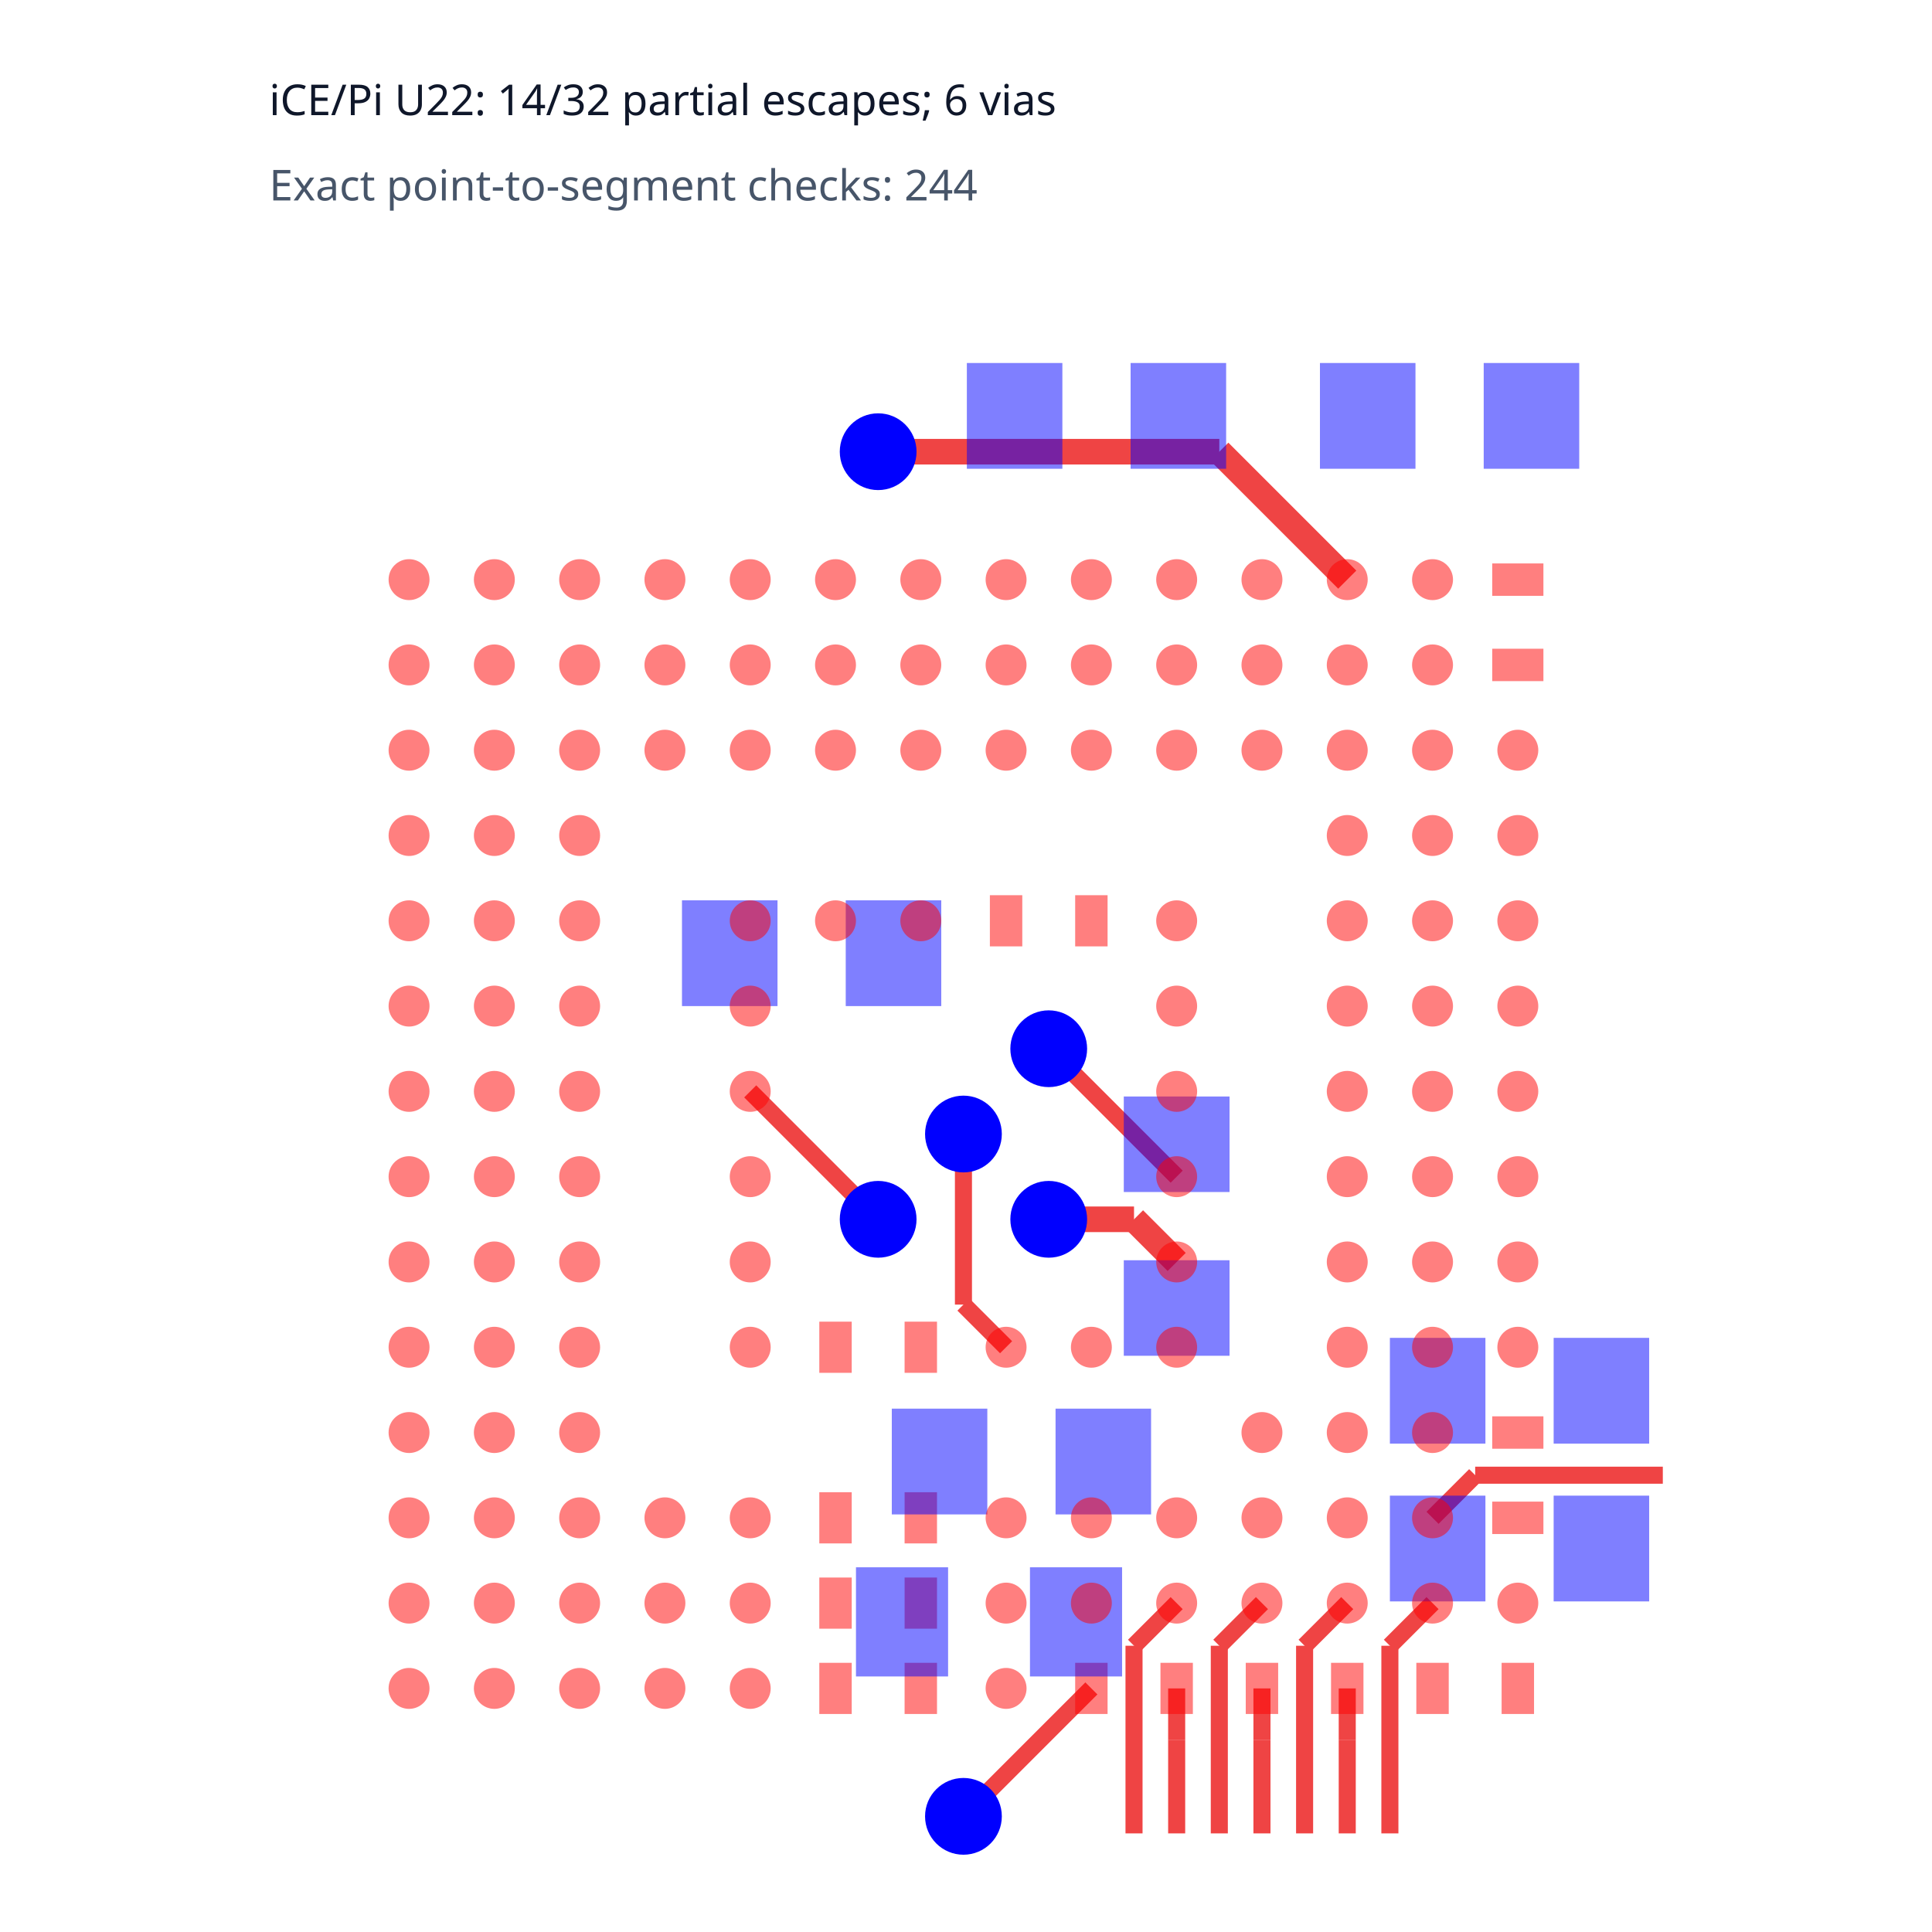
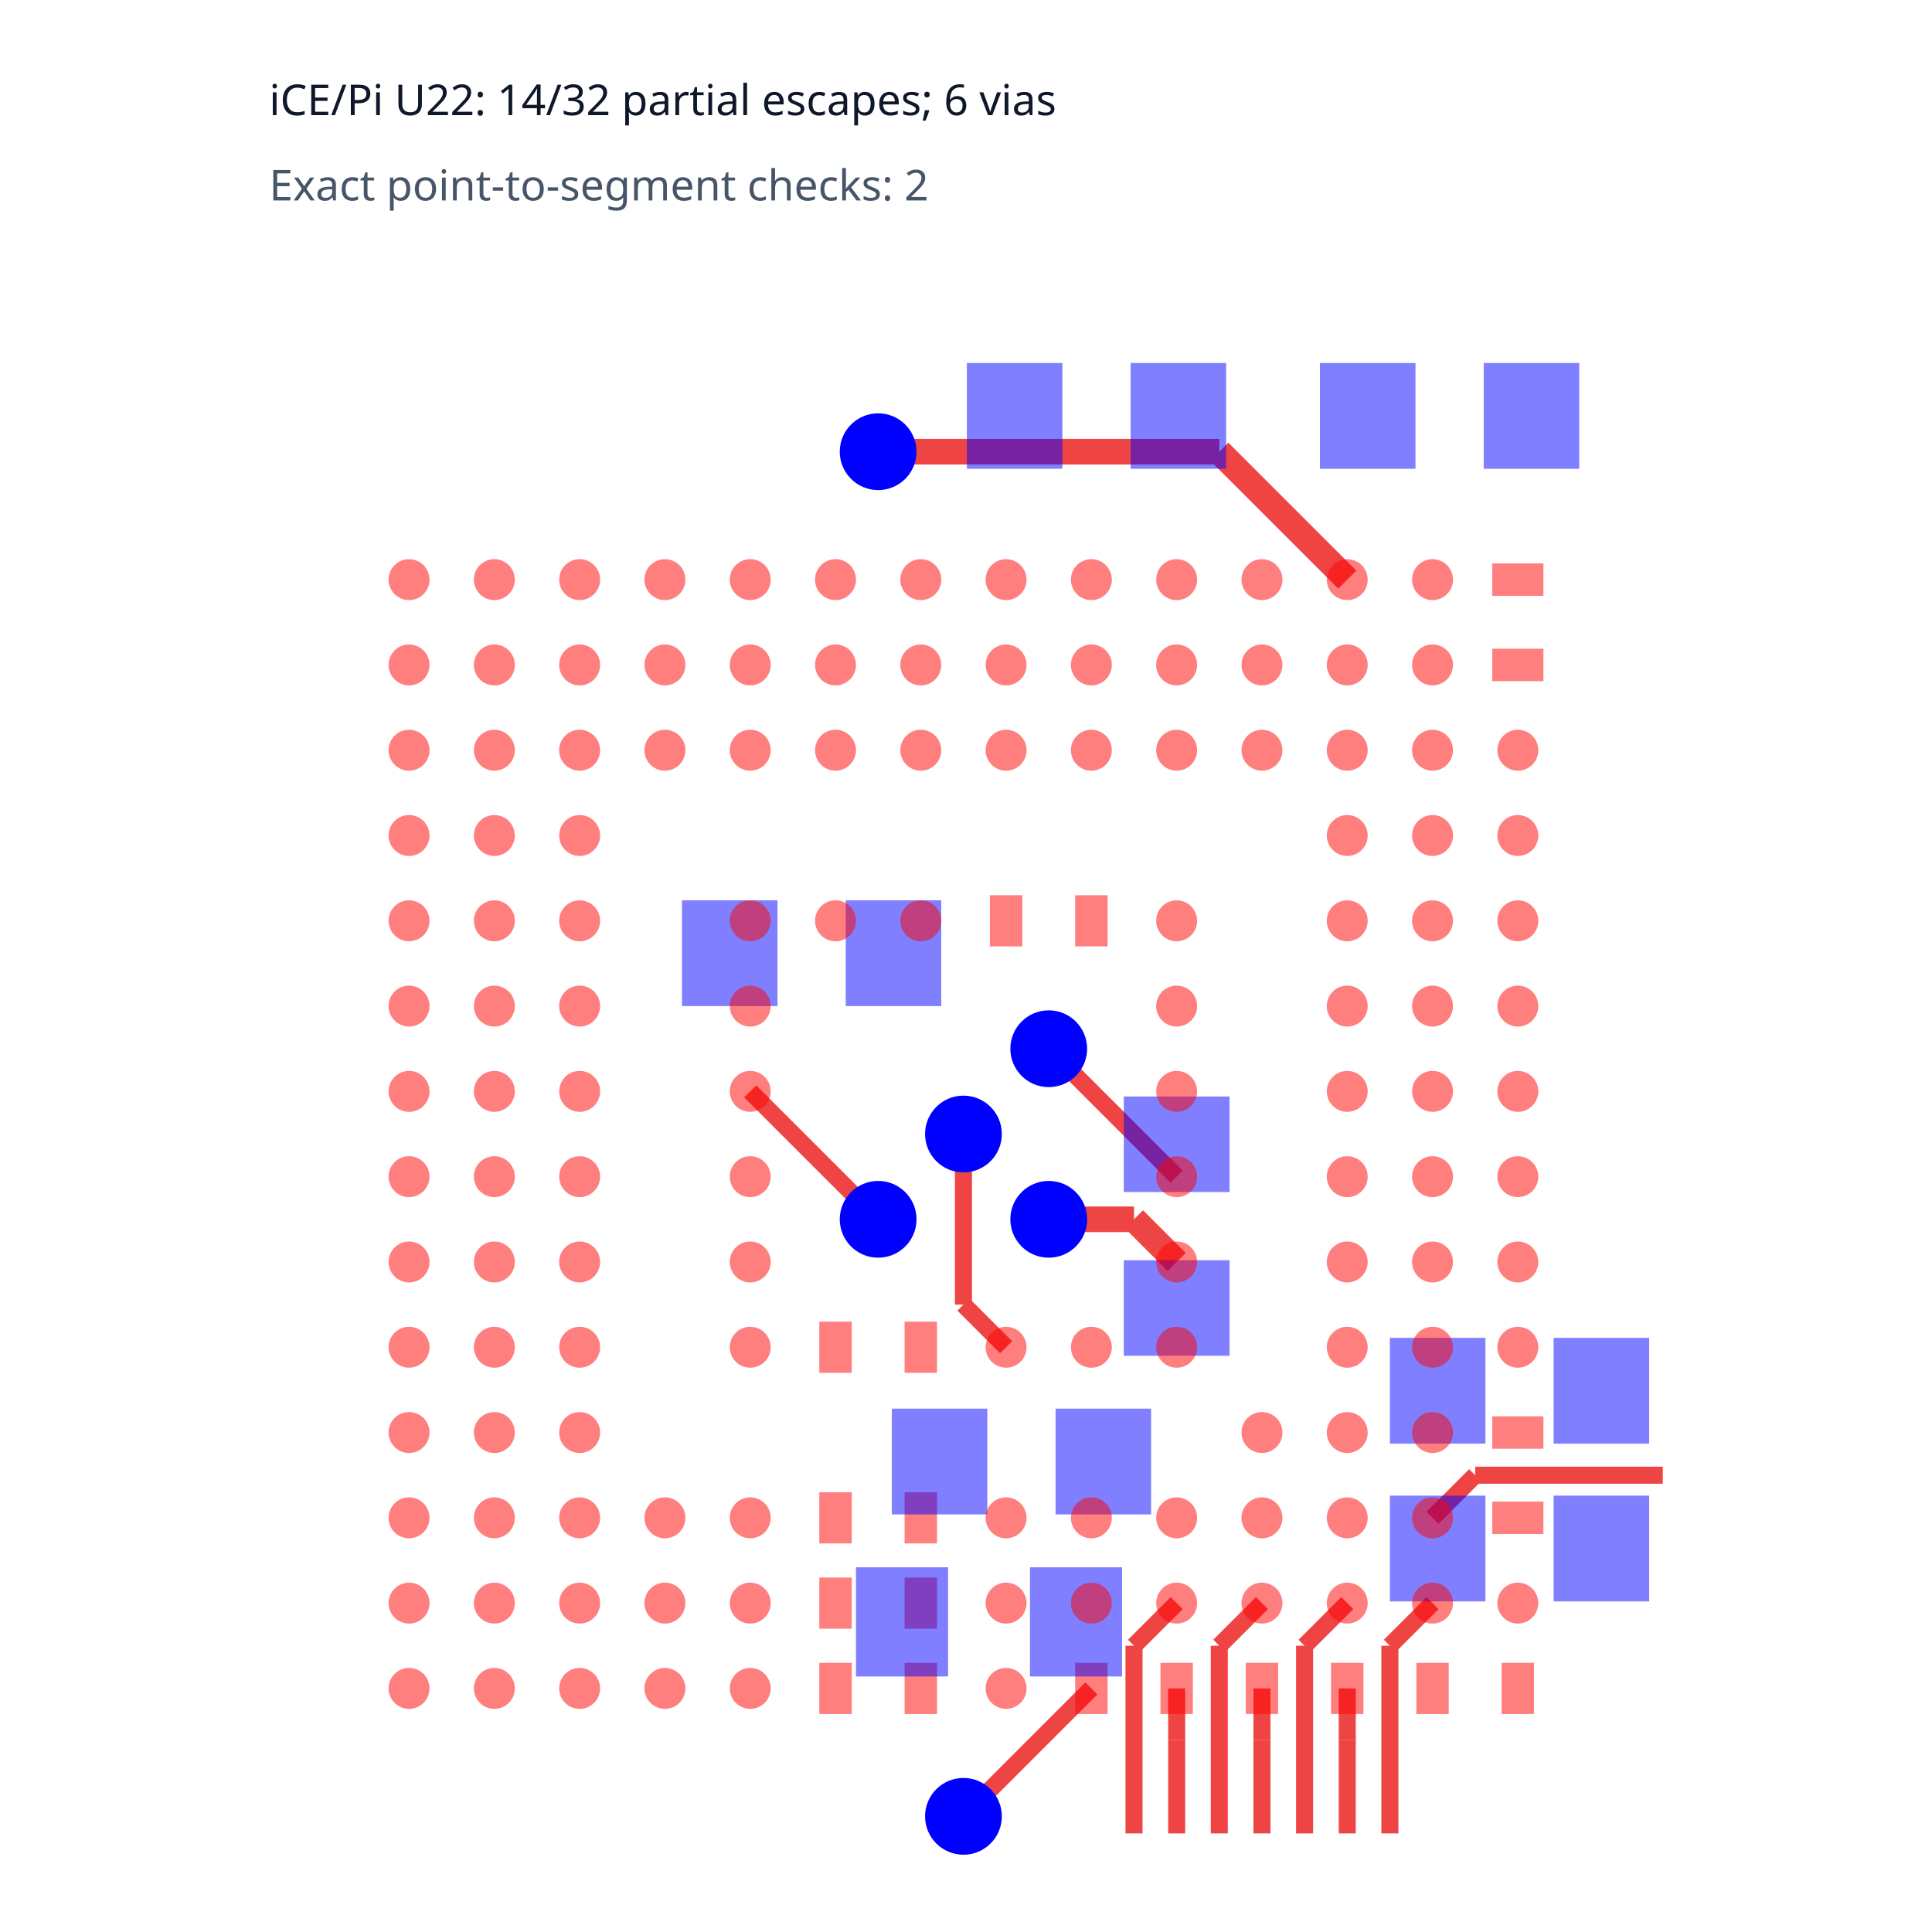
<svg xmlns="http://www.w3.org/2000/svg" width="1000" height="1000" viewBox="0 0 1000 1000">
  <rect width="100%" height="100%" fill="white" />
  <g>
    <polyline data-points="1.989999999998758,11.329999999999984 1.2399999999987588,10.579999999999984" data-type="line" data-label="" points="564.894,873.916 498.676,940.134" fill="none" stroke="#ef4444" stroke-linejoin="round" stroke-width="8.829" />
  </g>
  <g>
    <polyline data-points="3.489999999998759,17.829999999999984 2.739999999998759,18.579999999999984" data-type="line" data-label="" points="697.332,300.019 631.113,233.8" fill="none" stroke="#ef4444" stroke-linejoin="round" stroke-width="13.244" />
  </g>
  <g>
    <polyline data-points="2.739999999998759,18.579999999999984 0.7399999999987616,18.579999999999984" data-type="line" data-label="" points="631.113,233.8 454.53,233.8" fill="none" stroke="#ef4444" stroke-linejoin="round" stroke-width="13.244" />
  </g>
  <g>
    <polyline data-points="2.4899999999987585,13.829999999999984 2.2399999999987585,14.079999999999984" data-type="line" data-label="" points="609.04,653.186 586.967,631.113" fill="none" stroke="#ef4444" stroke-linejoin="round" stroke-width="13.244" />
  </g>
  <g>
    <polyline data-points="2.2399999999987585,14.079999999999984 1.739999999998759,14.079999999999984" data-type="line" data-label="" points="586.967,631.113 542.821,631.113" fill="none" stroke="#ef4444" stroke-linejoin="round" stroke-width="13.244" />
  </g>
  <g>
    <polyline data-points="1.4899999999987583,13.329999999999984 1.2399999999987585,13.579999999999984" data-type="line" data-label="" points="520.749,697.332 498.676,675.259" fill="none" stroke="#ef4444" stroke-linejoin="round" stroke-width="8.829" />
  </g>
  <g>
    <polyline data-points="1.2399999999987585,13.579999999999984 1.2399999999987585,14.579999999999984" data-type="line" data-label="" points="498.676,675.259 498.676,586.967" fill="none" stroke="#ef4444" stroke-linejoin="round" stroke-width="8.829" />
  </g>
  <g>
    <polyline data-points="2.4899999999987585,14.329999999999984 1.7399999999987594,15.079999999999984" data-type="line" data-label="" points="609.04,609.04 542.821,542.821" fill="none" stroke="#ef4444" stroke-linejoin="round" stroke-width="8.829" />
  </g>
  <g>
    <polyline data-points="-0.01000000000124146,14.829999999999984 0.7399999999987579,14.079999999999984" data-type="line" data-label="" points="388.311,564.894 454.53,631.113" fill="none" stroke="#ef4444" stroke-linejoin="round" stroke-width="8.829" />
  </g>
  <g>
    <polyline data-points="3.989999999998758,12.329999999999984 4.2399999999987585,12.579999999999984" data-type="line" data-label="" points="741.478,785.624 763.551,763.551" fill="none" stroke="#ef4444" stroke-linejoin="round" stroke-width="8.829" />
  </g>
  <g>
    <polyline data-points="4.2399999999987585,12.579999999999984 5.339999999998759,12.579999999999984" data-type="line" data-label="" points="763.551,763.551 860.672,763.551" fill="none" stroke="#ef4444" stroke-linejoin="round" stroke-width="8.829" />
  </g>
  <g>
    <polyline data-points="2.489999999998758,11.829999999999984 2.239999999998758,11.579999999999984" data-type="line" data-label="" points="609.04,829.77 586.967,851.843" fill="none" stroke="#ef4444" stroke-linejoin="round" stroke-width="8.829" />
  </g>
  <g>
    <polyline data-points="2.239999999998758,11.579999999999984 2.239999999998758,10.479999999999983" data-type="line" data-label="" points="586.967,851.843 586.967,948.964" fill="none" stroke="#ef4444" stroke-linejoin="round" stroke-width="8.829" />
  </g>
  <g>
    <polyline data-points="3.489999999998758,11.829999999999984 3.239999999998758,11.579999999999984" data-type="line" data-label="" points="697.332,829.77 675.259,851.843" fill="none" stroke="#ef4444" stroke-linejoin="round" stroke-width="8.829" />
  </g>
  <g>
    <polyline data-points="3.239999999998758,11.579999999999984 3.239999999998758,10.479999999999983" data-type="line" data-label="" points="675.259,851.843 675.259,948.964" fill="none" stroke="#ef4444" stroke-linejoin="round" stroke-width="8.829" />
  </g>
  <g>
    <polyline data-points="3.989999999998758,11.829999999999984 3.739999999998758,11.579999999999984" data-type="line" data-label="" points="741.478,829.77 719.405,851.843" fill="none" stroke="#ef4444" stroke-linejoin="round" stroke-width="8.829" />
  </g>
  <g>
    <polyline data-points="3.739999999998758,11.579999999999984 3.739999999998758,10.479999999999983" data-type="line" data-label="" points="719.405,851.843 719.405,948.964" fill="none" stroke="#ef4444" stroke-linejoin="round" stroke-width="8.829" />
  </g>
  <g>
    <polyline data-points="2.989999999998758,11.829999999999984 2.739999999998758,11.579999999999984" data-type="line" data-label="" points="653.186,829.77 631.113,851.843" fill="none" stroke="#ef4444" stroke-linejoin="round" stroke-width="8.829" />
  </g>
  <g>
    <polyline data-points="2.739999999998758,11.579999999999984 2.739999999998758,10.479999999999983" data-type="line" data-label="" points="631.113,851.843 631.113,948.964" fill="none" stroke="#ef4444" stroke-linejoin="round" stroke-width="8.829" />
  </g>
  <g>
    <polyline data-points="2.489999999998758,11.329999999999984 2.489999999998758,11.028999999999984" data-type="line" data-label="" points="609.04,873.916 609.04,900.491" fill="none" stroke="#ef4444" stroke-linejoin="round" stroke-width="8.829" />
  </g>
  <g>
    <polyline data-points="2.489999999998758,11.028999999999984 2.489999999998758,11.028999999999984" data-type="line" data-label="" points="609.04,900.491 609.04,900.491" fill="none" stroke="#ef4444" stroke-linejoin="round" stroke-width="8.829" />
  </g>
  <g>
    <polyline data-points="2.489999999998758,11.028999999999984 2.489999999998758,10.479999999999983" data-type="line" data-label="" points="609.04,900.491 609.04,948.964" fill="none" stroke="#ef4444" stroke-linejoin="round" stroke-width="8.829" />
  </g>
  <g>
    <polyline data-points="3.489999999998758,11.329999999999984 3.489999999998758,11.028999999999984" data-type="line" data-label="" points="697.332,873.916 697.332,900.491" fill="none" stroke="#ef4444" stroke-linejoin="round" stroke-width="8.829" />
  </g>
  <g>
    <polyline data-points="3.489999999998758,11.028999999999984 3.489999999998758,11.028999999999984" data-type="line" data-label="" points="697.332,900.491 697.332,900.491" fill="none" stroke="#ef4444" stroke-linejoin="round" stroke-width="8.829" />
  </g>
  <g>
    <polyline data-points="3.489999999998758,11.028999999999984 3.489999999998758,10.479999999999983" data-type="line" data-label="" points="697.332,900.491 697.332,948.964" fill="none" stroke="#ef4444" stroke-linejoin="round" stroke-width="8.829" />
  </g>
  <g>
    <polyline data-points="2.989999999998758,11.329999999999984 2.989999999998758,11.028999999999984" data-type="line" data-label="" points="653.186,873.916 653.186,900.491" fill="none" stroke="#ef4444" stroke-linejoin="round" stroke-width="8.829" />
  </g>
  <g>
    <polyline data-points="2.989999999998758,11.028999999999984 2.989999999998758,11.028999999999984" data-type="line" data-label="" points="653.186,900.491 653.186,900.491" fill="none" stroke="#ef4444" stroke-linejoin="round" stroke-width="8.829" />
  </g>
  <g>
    <polyline data-points="2.989999999998758,11.028999999999984 2.989999999998758,10.479999999999983" data-type="line" data-label="" points="653.186,900.491 653.186,948.964" fill="none" stroke="#ef4444" stroke-linejoin="round" stroke-width="8.829" />
  </g>
  <g>
    <rect data-type="rect" data-label="top" data-x="4.4899999999987585" data-y="11.329999999999984" data-ccw-rotation-degrees="180" x="777.236" y="860.672" width="16.775" height="26.488" fill="rgba(255,0,0,0.5)" stroke="black" stroke-width="0.011" transform="rotate(180 785.6238 873.9155)" />
  </g>
  <g>
    <rect data-type="rect" data-label="top" data-x="3.989999999998758" data-y="11.329999999999984" data-ccw-rotation-degrees="180" x="733.09" y="860.672" width="16.775" height="26.488" fill="rgba(255,0,0,0.5)" stroke="black" stroke-width="0.011" transform="rotate(180 741.4779 873.9155)" />
  </g>
  <g>
    <rect data-type="rect" data-label="top" data-x="3.489999999998758" data-y="11.329999999999984" data-ccw-rotation-degrees="180" x="688.944" y="860.672" width="16.775" height="26.488" fill="rgba(255,0,0,0.5)" stroke="black" stroke-width="0.011" transform="rotate(180 697.3321 873.9155)" />
  </g>
  <g>
    <rect data-type="rect" data-label="top" data-x="2.989999999998758" data-y="11.329999999999984" data-ccw-rotation-degrees="180" x="644.798" y="860.672" width="16.775" height="26.488" fill="rgba(255,0,0,0.5)" stroke="black" stroke-width="0.011" transform="rotate(180 653.1862 873.9155)" />
  </g>
  <g>
    <rect data-type="rect" data-label="top" data-x="2.489999999998758" data-y="11.329999999999984" data-ccw-rotation-degrees="180" x="600.653" y="860.672" width="16.775" height="26.488" fill="rgba(255,0,0,0.5)" stroke="black" stroke-width="0.011" transform="rotate(180 609.0403 873.9155)" />
  </g>
  <g>
    <rect data-type="rect" data-label="top" data-x="1.989999999998758" data-y="11.329999999999984" data-ccw-rotation-degrees="180" x="556.507" y="860.672" width="16.775" height="26.488" fill="rgba(255,0,0,0.5)" stroke="black" stroke-width="0.011" transform="rotate(180 564.8944 873.9155)" />
  </g>
  <g>
    <rect data-type="rect" data-label="top" data-x="0.9899999999987581" data-y="11.329999999999984" data-ccw-rotation-degrees="180" x="468.215" y="860.672" width="16.775" height="26.488" fill="rgba(255,0,0,0.5)" stroke="black" stroke-width="0.011" transform="rotate(180 476.6027 873.9155)" />
  </g>
  <g>
    <rect data-type="rect" data-label="top" data-x="0.4899999999987581" data-y="11.329999999999984" data-ccw-rotation-degrees="180" x="424.069" y="860.672" width="16.775" height="26.488" fill="rgba(255,0,0,0.5)" stroke="black" stroke-width="0.011" transform="rotate(180 432.4568 873.9155)" />
  </g>
  <g>
    <rect data-type="rect" data-label="top" data-x="0.9899999999987582" data-y="11.829999999999984" data-ccw-rotation-degrees="180" x="468.215" y="816.526" width="16.775" height="26.488" fill="rgba(255,0,0,0.5)" stroke="black" stroke-width="0.011" transform="rotate(180 476.6027 829.7697)" />
  </g>
  <g>
    <rect data-type="rect" data-label="top" data-x="0.4899999999987582" data-y="11.829999999999984" data-ccw-rotation-degrees="180" x="424.069" y="816.526" width="16.775" height="26.488" fill="rgba(255,0,0,0.5)" stroke="black" stroke-width="0.011" transform="rotate(180 432.4568 829.7697)" />
  </g>
  <g>
    <rect data-type="rect" data-label="top" data-x="4.4899999999987585" data-y="12.329999999999984" data-ccw-rotation-degrees="180" x="772.38" y="777.236" width="26.488" height="16.775" fill="rgba(255,0,0,0.5)" stroke="black" stroke-width="0.011" transform="rotate(180 785.6238 785.6238)" />
  </g>
  <g>
    <rect data-type="rect" data-label="top" data-x="0.9899999999987583" data-y="12.329999999999984" data-ccw-rotation-degrees="180" x="468.215" y="772.38" width="16.775" height="26.488" fill="rgba(255,0,0,0.5)" stroke="black" stroke-width="0.011" transform="rotate(180 476.6027 785.6238)" />
  </g>
  <g>
    <rect data-type="rect" data-label="top" data-x="0.4899999999987583" data-y="12.329999999999984" data-ccw-rotation-degrees="180" x="424.069" y="772.38" width="16.775" height="26.488" fill="rgba(255,0,0,0.5)" stroke="black" stroke-width="0.011" transform="rotate(180 432.4568 785.6238)" />
  </g>
  <g>
    <rect data-type="rect" data-label="top" data-x="4.4899999999987585" data-y="12.829999999999984" data-ccw-rotation-degrees="180" x="772.38" y="733.09" width="26.488" height="16.775" fill="rgba(255,0,0,0.5)" stroke="black" stroke-width="0.011" transform="rotate(180 785.6238 741.4779)" />
  </g>
  <g>
    <rect data-type="rect" data-label="top" data-x="0.9899999999987583" data-y="13.329999999999984" data-ccw-rotation-degrees="180" x="468.215" y="684.088" width="16.775" height="26.488" fill="rgba(255,0,0,0.5)" stroke="black" stroke-width="0.011" transform="rotate(180 476.6027 697.3321)" />
  </g>
  <g>
    <rect data-type="rect" data-label="top" data-x="0.48999999999875843" data-y="13.329999999999984" data-ccw-rotation-degrees="180" x="424.069" y="684.088" width="16.775" height="26.488" fill="rgba(255,0,0,0.5)" stroke="black" stroke-width="0.011" transform="rotate(180 432.4568 697.3321)" />
  </g>
  <g>
    <rect data-type="rect" data-label="top" data-x="1.9899999999987585" data-y="15.829999999999984" data-ccw-rotation-degrees="180" x="556.507" y="463.359" width="16.775" height="26.488" fill="rgba(255,0,0,0.5)" stroke="black" stroke-width="0.011" transform="rotate(180 564.8944 476.6027)" />
  </g>
  <g>
    <rect data-type="rect" data-label="top" data-x="1.4899999999987588" data-y="15.829999999999984" data-ccw-rotation-degrees="180" x="512.361" y="463.359" width="16.775" height="26.488" fill="rgba(255,0,0,0.5)" stroke="black" stroke-width="0.011" transform="rotate(180 520.7486 476.6027)" />
  </g>
  <g>
    <rect data-type="rect" data-label="top" data-x="4.4899999999987585" data-y="17.329999999999984" data-ccw-rotation-degrees="180" x="772.38" y="335.777" width="26.488" height="16.775" fill="rgba(255,0,0,0.5)" stroke="black" stroke-width="0.011" transform="rotate(180 785.6238 344.1651)" />
  </g>
  <g>
    <rect data-type="rect" data-label="top" data-x="4.4899999999987585" data-y="17.829999999999984" data-ccw-rotation-degrees="180" x="772.38" y="291.631" width="26.488" height="16.775" fill="rgba(255,0,0,0.5)" stroke="black" stroke-width="0.011" transform="rotate(180 785.6238 300.0192)" />
  </g>
  <g>
    <rect data-type="rect" data-label="bottom" data-x="2.4899999999987585" data-y="14.519999999999992" x="581.67" y="567.543" width="54.741" height="49.443" fill="rgba(0,0,255,0.5)" stroke="black" stroke-width="0.011" />
  </g>
  <g>
    <rect data-type="rect" data-label="bottom" data-x="2.4899999999987585" data-y="13.559999999999992" x="581.67" y="652.303" width="54.741" height="49.443" fill="rgba(0,0,255,0.5)" stroke="black" stroke-width="0.011" />
  </g>
  <g>
    <rect data-type="rect" data-label="bottom" data-x="4.97999999999875" data-y="13.074999999999989" x="804.165" y="692.476" width="49.443" height="54.741" fill="rgba(0,0,255,0.5)" stroke="black" stroke-width="0.011" />
  </g>
  <g>
    <rect data-type="rect" data-label="bottom" data-x="4.019999999998749" data-y="13.074999999999989" x="719.405" y="692.476" width="49.443" height="54.741" fill="rgba(0,0,255,0.5)" stroke="black" stroke-width="0.011" />
  </g>
  <g>
    <rect data-type="rect" data-label="bottom" data-x="4.569999999998753" data-y="18.789999999999992" x="767.965" y="187.889" width="49.443" height="54.741" fill="rgba(0,0,255,0.5)" stroke="black" stroke-width="0.011" />
  </g>
  <g>
    <rect data-type="rect" data-label="bottom" data-x="3.609999999998753" data-y="18.789999999999992" x="683.205" y="187.889" width="49.443" height="54.741" fill="rgba(0,0,255,0.5)" stroke="black" stroke-width="0.011" />
  </g>
  <g>
    <rect data-type="rect" data-label="bottom" data-x="0.8799999999987642" data-y="11.719999999999985" x="443.052" y="811.228" width="47.678" height="56.507" fill="rgba(0,0,255,0.5)" stroke="black" stroke-width="0.011" />
  </g>
  <g>
    <rect data-type="rect" data-label="bottom" data-x="1.8999999999987642" data-y="11.719999999999985" x="533.109" y="811.228" width="47.678" height="56.507" fill="rgba(0,0,255,0.5)" stroke="black" stroke-width="0.011" />
  </g>
  <g>
    <rect data-type="rect" data-label="bottom" data-x="1.5399999999987597" data-y="18.789999999999992" x="500.441" y="187.889" width="49.443" height="54.741" fill="rgba(0,0,255,0.5)" stroke="black" stroke-width="0.011" />
  </g>
  <g>
    <rect data-type="rect" data-label="bottom" data-x="2.4999999999987597" data-y="18.789999999999992" x="585.202" y="187.889" width="49.443" height="54.741" fill="rgba(0,0,255,0.5)" stroke="black" stroke-width="0.011" />
  </g>
  <g>
    <rect data-type="rect" data-label="bottom" data-x="1.099999999998762" data-y="12.659999999999982" x="461.593" y="729.117" width="49.443" height="54.741" fill="rgba(0,0,255,0.5)" stroke="black" stroke-width="0.011" />
  </g>
  <g>
    <rect data-type="rect" data-label="bottom" data-x="2.059999999998762" data-y="12.659999999999982" x="546.353" y="729.117" width="49.443" height="54.741" fill="rgba(0,0,255,0.5)" stroke="black" stroke-width="0.011" />
  </g>
  <g>
    <rect data-type="rect" data-label="bottom" data-x="4.019999999998749" data-y="12.149999999999991" x="719.405" y="774.146" width="49.443" height="54.741" fill="rgba(0,0,255,0.5)" stroke="black" stroke-width="0.011" />
  </g>
  <g>
    <rect data-type="rect" data-label="bottom" data-x="4.97999999999875" data-y="12.149999999999991" x="804.165" y="774.146" width="49.443" height="54.741" fill="rgba(0,0,255,0.5)" stroke="black" stroke-width="0.011" />
  </g>
  <g>
    <rect data-type="rect" data-label="bottom" data-x="-0.13000000000125622" data-y="15.639999999999986" x="352.994" y="466.008" width="49.443" height="54.741" fill="rgba(0,0,255,0.5)" stroke="black" stroke-width="0.011" />
  </g>
  <g>
    <rect data-type="rect" data-label="bottom" data-x="0.8299999999987437" data-y="15.639999999999986" x="437.754" y="466.008" width="49.443" height="54.741" fill="rgba(0,0,255,0.5)" stroke="black" stroke-width="0.011" />
  </g>
  <circle data-type="circle" data-label="" data-x="1.2399999999987588" data-y="10.579999999999984" cx="498.676" cy="940.134" r="19.866" fill="blue" stroke="none" stroke-width="0.011" />
  <circle data-type="circle" data-label="" data-x="0.7399999999987616" data-y="18.579999999999984" cx="454.53" cy="233.8" r="19.866" fill="blue" stroke="none" stroke-width="0.011" />
  <circle data-type="circle" data-label="" data-x="1.739999999998759" data-y="14.079999999999984" cx="542.821" cy="631.113" r="19.866" fill="blue" stroke="none" stroke-width="0.011" />
  <circle data-type="circle" data-label="" data-x="1.2399999999987585" data-y="14.579999999999984" cx="498.676" cy="586.967" r="19.866" fill="blue" stroke="none" stroke-width="0.011" />
  <circle data-type="circle" data-label="" data-x="1.7399999999987594" data-y="15.079999999999984" cx="542.821" cy="542.821" r="19.866" fill="blue" stroke="none" stroke-width="0.011" />
  <circle data-type="circle" data-label="" data-x="0.7399999999987579" data-y="14.079999999999984" cx="454.53" cy="631.113" r="19.866" fill="blue" stroke="none" stroke-width="0.011" />
  <circle data-type="circle" data-label="" data-x="1.489999999998758" data-y="11.329999999999984" cx="520.749" cy="873.916" r="10.595" fill="rgba(255,0,0,0.5)" stroke="black" stroke-width="0.011" />
  <circle data-type="circle" data-label="" data-x="-0.010000000001241904" data-y="11.329999999999984" cx="388.311" cy="873.916" r="10.595" fill="rgba(255,0,0,0.5)" stroke="black" stroke-width="0.011" />
  <circle data-type="circle" data-label="" data-x="-0.5100000000012419" data-y="11.329999999999984" cx="344.165" cy="873.916" r="10.595" fill="rgba(255,0,0,0.5)" stroke="black" stroke-width="0.011" />
  <circle data-type="circle" data-label="" data-x="-1.010000000001242" data-y="11.329999999999984" cx="300.019" cy="873.916" r="10.595" fill="rgba(255,0,0,0.5)" stroke="black" stroke-width="0.011" />
  <circle data-type="circle" data-label="" data-x="-1.510000000001242" data-y="11.329999999999984" cx="255.873" cy="873.916" r="10.595" fill="rgba(255,0,0,0.5)" stroke="black" stroke-width="0.011" />
  <circle data-type="circle" data-label="" data-x="-2.010000000001242" data-y="11.329999999999984" cx="211.727" cy="873.916" r="10.595" fill="rgba(255,0,0,0.5)" stroke="black" stroke-width="0.011" />
  <circle data-type="circle" data-label="" data-x="4.4899999999987585" data-y="11.829999999999984" cx="785.624" cy="829.77" r="10.595" fill="rgba(255,0,0,0.5)" stroke="black" stroke-width="0.011" />
  <circle data-type="circle" data-label="" data-x="3.989999999998758" data-y="11.829999999999984" cx="741.478" cy="829.77" r="10.595" fill="rgba(255,0,0,0.5)" stroke="black" stroke-width="0.011" />
  <circle data-type="circle" data-label="" data-x="3.489999999998758" data-y="11.829999999999984" cx="697.332" cy="829.77" r="10.595" fill="rgba(255,0,0,0.5)" stroke="black" stroke-width="0.011" />
  <circle data-type="circle" data-label="" data-x="2.989999999998758" data-y="11.829999999999984" cx="653.186" cy="829.77" r="10.595" fill="rgba(255,0,0,0.5)" stroke="black" stroke-width="0.011" />
  <circle data-type="circle" data-label="" data-x="2.489999999998758" data-y="11.829999999999984" cx="609.04" cy="829.77" r="10.595" fill="rgba(255,0,0,0.5)" stroke="black" stroke-width="0.011" />
  <circle data-type="circle" data-label="" data-x="1.989999999998758" data-y="11.829999999999984" cx="564.894" cy="829.77" r="10.595" fill="rgba(255,0,0,0.5)" stroke="black" stroke-width="0.011" />
  <circle data-type="circle" data-label="" data-x="1.489999999998758" data-y="11.829999999999984" cx="520.749" cy="829.77" r="10.595" fill="rgba(255,0,0,0.5)" stroke="black" stroke-width="0.011" />
  <circle data-type="circle" data-label="" data-x="-0.010000000001241904" data-y="11.829999999999984" cx="388.311" cy="829.77" r="10.595" fill="rgba(255,0,0,0.5)" stroke="black" stroke-width="0.011" />
  <circle data-type="circle" data-label="" data-x="-0.5100000000012419" data-y="11.829999999999984" cx="344.165" cy="829.77" r="10.595" fill="rgba(255,0,0,0.5)" stroke="black" stroke-width="0.011" />
  <circle data-type="circle" data-label="" data-x="-1.010000000001242" data-y="11.829999999999984" cx="300.019" cy="829.77" r="10.595" fill="rgba(255,0,0,0.5)" stroke="black" stroke-width="0.011" />
  <circle data-type="circle" data-label="" data-x="-1.510000000001242" data-y="11.829999999999984" cx="255.873" cy="829.77" r="10.595" fill="rgba(255,0,0,0.5)" stroke="black" stroke-width="0.011" />
  <circle data-type="circle" data-label="" data-x="-2.010000000001242" data-y="11.829999999999984" cx="211.727" cy="829.77" r="10.595" fill="rgba(255,0,0,0.5)" stroke="black" stroke-width="0.011" />
  <circle data-type="circle" data-label="" data-x="3.989999999998758" data-y="12.329999999999984" cx="741.478" cy="785.624" r="10.595" fill="rgba(255,0,0,0.5)" stroke="black" stroke-width="0.011" />
  <circle data-type="circle" data-label="" data-x="3.489999999998758" data-y="12.329999999999984" cx="697.332" cy="785.624" r="10.595" fill="rgba(255,0,0,0.5)" stroke="black" stroke-width="0.011" />
  <circle data-type="circle" data-label="" data-x="2.9899999999987585" data-y="12.329999999999984" cx="653.186" cy="785.624" r="10.595" fill="rgba(255,0,0,0.5)" stroke="black" stroke-width="0.011" />
  <circle data-type="circle" data-label="" data-x="2.4899999999987585" data-y="12.329999999999984" cx="609.04" cy="785.624" r="10.595" fill="rgba(255,0,0,0.5)" stroke="black" stroke-width="0.011" />
  <circle data-type="circle" data-label="" data-x="1.9899999999987583" data-y="12.329999999999984" cx="564.894" cy="785.624" r="10.595" fill="rgba(255,0,0,0.5)" stroke="black" stroke-width="0.011" />
  <circle data-type="circle" data-label="" data-x="1.4899999999987583" data-y="12.329999999999984" cx="520.749" cy="785.624" r="10.595" fill="rgba(255,0,0,0.5)" stroke="black" stroke-width="0.011" />
  <circle data-type="circle" data-label="" data-x="-0.010000000001241682" data-y="12.329999999999984" cx="388.311" cy="785.624" r="10.595" fill="rgba(255,0,0,0.5)" stroke="black" stroke-width="0.011" />
  <circle data-type="circle" data-label="" data-x="-0.5100000000012417" data-y="12.329999999999984" cx="344.165" cy="785.624" r="10.595" fill="rgba(255,0,0,0.5)" stroke="black" stroke-width="0.011" />
  <circle data-type="circle" data-label="" data-x="-1.010000000001242" data-y="12.329999999999984" cx="300.019" cy="785.624" r="10.595" fill="rgba(255,0,0,0.5)" stroke="black" stroke-width="0.011" />
  <circle data-type="circle" data-label="" data-x="-1.510000000001242" data-y="12.329999999999984" cx="255.873" cy="785.624" r="10.595" fill="rgba(255,0,0,0.5)" stroke="black" stroke-width="0.011" />
  <circle data-type="circle" data-label="" data-x="-2.010000000001242" data-y="12.329999999999984" cx="211.727" cy="785.624" r="10.595" fill="rgba(255,0,0,0.5)" stroke="black" stroke-width="0.011" />
  <circle data-type="circle" data-label="" data-x="3.9899999999987585" data-y="12.829999999999984" cx="741.478" cy="741.478" r="10.595" fill="rgba(255,0,0,0.5)" stroke="black" stroke-width="0.011" />
  <circle data-type="circle" data-label="" data-x="3.4899999999987585" data-y="12.829999999999984" cx="697.332" cy="741.478" r="10.595" fill="rgba(255,0,0,0.5)" stroke="black" stroke-width="0.011" />
  <circle data-type="circle" data-label="" data-x="2.9899999999987585" data-y="12.829999999999984" cx="653.186" cy="741.478" r="10.595" fill="rgba(255,0,0,0.5)" stroke="black" stroke-width="0.011" />
  <circle data-type="circle" data-label="" data-x="-1.0100000000012415" data-y="12.829999999999984" cx="300.019" cy="741.478" r="10.595" fill="rgba(255,0,0,0.5)" stroke="black" stroke-width="0.011" />
  <circle data-type="circle" data-label="" data-x="-1.5100000000012415" data-y="12.829999999999984" cx="255.873" cy="741.478" r="10.595" fill="rgba(255,0,0,0.5)" stroke="black" stroke-width="0.011" />
  <circle data-type="circle" data-label="" data-x="-2.0100000000012415" data-y="12.829999999999984" cx="211.727" cy="741.478" r="10.595" fill="rgba(255,0,0,0.5)" stroke="black" stroke-width="0.011" />
  <circle data-type="circle" data-label="" data-x="4.4899999999987585" data-y="13.329999999999984" cx="785.624" cy="697.332" r="10.595" fill="rgba(255,0,0,0.5)" stroke="black" stroke-width="0.011" />
  <circle data-type="circle" data-label="" data-x="3.9899999999987585" data-y="13.329999999999984" cx="741.478" cy="697.332" r="10.595" fill="rgba(255,0,0,0.5)" stroke="black" stroke-width="0.011" />
  <circle data-type="circle" data-label="" data-x="3.4899999999987585" data-y="13.329999999999984" cx="697.332" cy="697.332" r="10.595" fill="rgba(255,0,0,0.5)" stroke="black" stroke-width="0.011" />
  <circle data-type="circle" data-label="" data-x="2.4899999999987585" data-y="13.329999999999984" cx="609.04" cy="697.332" r="10.595" fill="rgba(255,0,0,0.5)" stroke="black" stroke-width="0.011" />
  <circle data-type="circle" data-label="" data-x="1.9899999999987585" data-y="13.329999999999984" cx="564.894" cy="697.332" r="10.595" fill="rgba(255,0,0,0.5)" stroke="black" stroke-width="0.011" />
  <circle data-type="circle" data-label="" data-x="1.4899999999987583" data-y="13.329999999999984" cx="520.749" cy="697.332" r="10.595" fill="rgba(255,0,0,0.5)" stroke="black" stroke-width="0.011" />
  <circle data-type="circle" data-label="" data-x="-0.010000000001241682" data-y="13.329999999999984" cx="388.311" cy="697.332" r="10.595" fill="rgba(255,0,0,0.5)" stroke="black" stroke-width="0.011" />
  <circle data-type="circle" data-label="" data-x="-1.0100000000012415" data-y="13.329999999999984" cx="300.019" cy="697.332" r="10.595" fill="rgba(255,0,0,0.5)" stroke="black" stroke-width="0.011" />
  <circle data-type="circle" data-label="" data-x="-1.5100000000012415" data-y="13.329999999999984" cx="255.873" cy="697.332" r="10.595" fill="rgba(255,0,0,0.5)" stroke="black" stroke-width="0.011" />
  <circle data-type="circle" data-label="" data-x="-2.0100000000012415" data-y="13.329999999999984" cx="211.727" cy="697.332" r="10.595" fill="rgba(255,0,0,0.5)" stroke="black" stroke-width="0.011" />
  <circle data-type="circle" data-label="" data-x="4.4899999999987585" data-y="13.829999999999984" cx="785.624" cy="653.186" r="10.595" fill="rgba(255,0,0,0.5)" stroke="black" stroke-width="0.011" />
  <circle data-type="circle" data-label="" data-x="3.9899999999987585" data-y="13.829999999999984" cx="741.478" cy="653.186" r="10.595" fill="rgba(255,0,0,0.5)" stroke="black" stroke-width="0.011" />
  <circle data-type="circle" data-label="" data-x="3.4899999999987585" data-y="13.829999999999984" cx="697.332" cy="653.186" r="10.595" fill="rgba(255,0,0,0.5)" stroke="black" stroke-width="0.011" />
  <circle data-type="circle" data-label="" data-x="2.4899999999987585" data-y="13.829999999999984" cx="609.04" cy="653.186" r="10.595" fill="rgba(255,0,0,0.5)" stroke="black" stroke-width="0.011" />
  <circle data-type="circle" data-label="" data-x="-0.01000000000124146" data-y="13.829999999999984" cx="388.311" cy="653.186" r="10.595" fill="rgba(255,0,0,0.5)" stroke="black" stroke-width="0.011" />
  <circle data-type="circle" data-label="" data-x="-1.0100000000012415" data-y="13.829999999999984" cx="300.019" cy="653.186" r="10.595" fill="rgba(255,0,0,0.5)" stroke="black" stroke-width="0.011" />
  <circle data-type="circle" data-label="" data-x="-1.5100000000012415" data-y="13.829999999999984" cx="255.873" cy="653.186" r="10.595" fill="rgba(255,0,0,0.5)" stroke="black" stroke-width="0.011" />
  <circle data-type="circle" data-label="" data-x="-2.0100000000012415" data-y="13.829999999999984" cx="211.727" cy="653.186" r="10.595" fill="rgba(255,0,0,0.5)" stroke="black" stroke-width="0.011" />
  <circle data-type="circle" data-label="" data-x="4.4899999999987585" data-y="14.329999999999984" cx="785.624" cy="609.04" r="10.595" fill="rgba(255,0,0,0.5)" stroke="black" stroke-width="0.011" />
  <circle data-type="circle" data-label="" data-x="3.9899999999987585" data-y="14.329999999999984" cx="741.478" cy="609.04" r="10.595" fill="rgba(255,0,0,0.5)" stroke="black" stroke-width="0.011" />
  <circle data-type="circle" data-label="" data-x="3.4899999999987585" data-y="14.329999999999984" cx="697.332" cy="609.04" r="10.595" fill="rgba(255,0,0,0.5)" stroke="black" stroke-width="0.011" />
  <circle data-type="circle" data-label="" data-x="2.4899999999987585" data-y="14.329999999999984" cx="609.04" cy="609.04" r="10.595" fill="rgba(255,0,0,0.5)" stroke="black" stroke-width="0.011" />
  <circle data-type="circle" data-label="" data-x="-0.01000000000124146" data-y="14.329999999999984" cx="388.311" cy="609.04" r="10.595" fill="rgba(255,0,0,0.5)" stroke="black" stroke-width="0.011" />
  <circle data-type="circle" data-label="" data-x="-1.0100000000012415" data-y="14.329999999999984" cx="300.019" cy="609.04" r="10.595" fill="rgba(255,0,0,0.5)" stroke="black" stroke-width="0.011" />
  <circle data-type="circle" data-label="" data-x="-1.5100000000012415" data-y="14.329999999999984" cx="255.873" cy="609.04" r="10.595" fill="rgba(255,0,0,0.5)" stroke="black" stroke-width="0.011" />
  <circle data-type="circle" data-label="" data-x="-2.0100000000012415" data-y="14.329999999999984" cx="211.727" cy="609.04" r="10.595" fill="rgba(255,0,0,0.5)" stroke="black" stroke-width="0.011" />
  <circle data-type="circle" data-label="" data-x="4.4899999999987585" data-y="14.829999999999984" cx="785.624" cy="564.894" r="10.595" fill="rgba(255,0,0,0.5)" stroke="black" stroke-width="0.011" />
  <circle data-type="circle" data-label="" data-x="3.9899999999987585" data-y="14.829999999999984" cx="741.478" cy="564.894" r="10.595" fill="rgba(255,0,0,0.5)" stroke="black" stroke-width="0.011" />
  <circle data-type="circle" data-label="" data-x="3.4899999999987585" data-y="14.829999999999984" cx="697.332" cy="564.894" r="10.595" fill="rgba(255,0,0,0.5)" stroke="black" stroke-width="0.011" />
  <circle data-type="circle" data-label="" data-x="2.4899999999987585" data-y="14.829999999999984" cx="609.04" cy="564.894" r="10.595" fill="rgba(255,0,0,0.5)" stroke="black" stroke-width="0.011" />
  <circle data-type="circle" data-label="" data-x="-0.01000000000124146" data-y="14.829999999999984" cx="388.311" cy="564.894" r="10.595" fill="rgba(255,0,0,0.5)" stroke="black" stroke-width="0.011" />
  <circle data-type="circle" data-label="" data-x="-1.0100000000012415" data-y="14.829999999999984" cx="300.019" cy="564.894" r="10.595" fill="rgba(255,0,0,0.5)" stroke="black" stroke-width="0.011" />
  <circle data-type="circle" data-label="" data-x="-1.5100000000012415" data-y="14.829999999999984" cx="255.873" cy="564.894" r="10.595" fill="rgba(255,0,0,0.5)" stroke="black" stroke-width="0.011" />
  <circle data-type="circle" data-label="" data-x="-2.0100000000012415" data-y="14.829999999999984" cx="211.727" cy="564.894" r="10.595" fill="rgba(255,0,0,0.5)" stroke="black" stroke-width="0.011" />
  <circle data-type="circle" data-label="" data-x="4.4899999999987585" data-y="15.329999999999984" cx="785.624" cy="520.749" r="10.595" fill="rgba(255,0,0,0.5)" stroke="black" stroke-width="0.011" />
  <circle data-type="circle" data-label="" data-x="3.9899999999987585" data-y="15.329999999999984" cx="741.478" cy="520.749" r="10.595" fill="rgba(255,0,0,0.5)" stroke="black" stroke-width="0.011" />
  <circle data-type="circle" data-label="" data-x="3.4899999999987585" data-y="15.329999999999984" cx="697.332" cy="520.749" r="10.595" fill="rgba(255,0,0,0.5)" stroke="black" stroke-width="0.011" />
  <circle data-type="circle" data-label="" data-x="2.4899999999987585" data-y="15.329999999999984" cx="609.04" cy="520.749" r="10.595" fill="rgba(255,0,0,0.5)" stroke="black" stroke-width="0.011" />
  <circle data-type="circle" data-label="" data-x="-0.01000000000124146" data-y="15.329999999999984" cx="388.311" cy="520.749" r="10.595" fill="rgba(255,0,0,0.5)" stroke="black" stroke-width="0.011" />
  <circle data-type="circle" data-label="" data-x="-1.0100000000012415" data-y="15.329999999999984" cx="300.019" cy="520.749" r="10.595" fill="rgba(255,0,0,0.5)" stroke="black" stroke-width="0.011" />
  <circle data-type="circle" data-label="" data-x="-1.5100000000012415" data-y="15.329999999999984" cx="255.873" cy="520.749" r="10.595" fill="rgba(255,0,0,0.5)" stroke="black" stroke-width="0.011" />
  <circle data-type="circle" data-label="" data-x="-2.0100000000012415" data-y="15.329999999999984" cx="211.727" cy="520.749" r="10.595" fill="rgba(255,0,0,0.5)" stroke="black" stroke-width="0.011" />
  <circle data-type="circle" data-label="" data-x="4.4899999999987585" data-y="15.829999999999984" cx="785.624" cy="476.603" r="10.595" fill="rgba(255,0,0,0.5)" stroke="black" stroke-width="0.011" />
  <circle data-type="circle" data-label="" data-x="3.9899999999987585" data-y="15.829999999999984" cx="741.478" cy="476.603" r="10.595" fill="rgba(255,0,0,0.5)" stroke="black" stroke-width="0.011" />
  <circle data-type="circle" data-label="" data-x="3.4899999999987585" data-y="15.829999999999984" cx="697.332" cy="476.603" r="10.595" fill="rgba(255,0,0,0.5)" stroke="black" stroke-width="0.011" />
  <circle data-type="circle" data-label="" data-x="2.4899999999987585" data-y="15.829999999999984" cx="609.04" cy="476.603" r="10.595" fill="rgba(255,0,0,0.5)" stroke="black" stroke-width="0.011" />
  <circle data-type="circle" data-label="" data-x="0.9899999999987588" data-y="15.829999999999984" cx="476.603" cy="476.603" r="10.595" fill="rgba(255,0,0,0.5)" stroke="black" stroke-width="0.011" />
  <circle data-type="circle" data-label="" data-x="0.48999999999875865" data-y="15.829999999999984" cx="432.457" cy="476.603" r="10.595" fill="rgba(255,0,0,0.5)" stroke="black" stroke-width="0.011" />
  <circle data-type="circle" data-label="" data-x="-0.010000000001241238" data-y="15.829999999999984" cx="388.311" cy="476.603" r="10.595" fill="rgba(255,0,0,0.5)" stroke="black" stroke-width="0.011" />
  <circle data-type="circle" data-label="" data-x="-1.0100000000012415" data-y="15.829999999999984" cx="300.019" cy="476.603" r="10.595" fill="rgba(255,0,0,0.5)" stroke="black" stroke-width="0.011" />
  <circle data-type="circle" data-label="" data-x="-1.5100000000012415" data-y="15.829999999999984" cx="255.873" cy="476.603" r="10.595" fill="rgba(255,0,0,0.5)" stroke="black" stroke-width="0.011" />
  <circle data-type="circle" data-label="" data-x="-2.0100000000012415" data-y="15.829999999999984" cx="211.727" cy="476.603" r="10.595" fill="rgba(255,0,0,0.5)" stroke="black" stroke-width="0.011" />
  <circle data-type="circle" data-label="" data-x="4.4899999999987585" data-y="16.329999999999984" cx="785.624" cy="432.457" r="10.595" fill="rgba(255,0,0,0.5)" stroke="black" stroke-width="0.011" />
  <circle data-type="circle" data-label="" data-x="3.9899999999987585" data-y="16.329999999999984" cx="741.478" cy="432.457" r="10.595" fill="rgba(255,0,0,0.5)" stroke="black" stroke-width="0.011" />
  <circle data-type="circle" data-label="" data-x="3.4899999999987585" data-y="16.329999999999984" cx="697.332" cy="432.457" r="10.595" fill="rgba(255,0,0,0.5)" stroke="black" stroke-width="0.011" />
  <circle data-type="circle" data-label="" data-x="-1.0100000000012415" data-y="16.329999999999984" cx="300.019" cy="432.457" r="10.595" fill="rgba(255,0,0,0.5)" stroke="black" stroke-width="0.011" />
  <circle data-type="circle" data-label="" data-x="-1.5100000000012415" data-y="16.329999999999984" cx="255.873" cy="432.457" r="10.595" fill="rgba(255,0,0,0.5)" stroke="black" stroke-width="0.011" />
  <circle data-type="circle" data-label="" data-x="-2.0100000000012415" data-y="16.329999999999984" cx="211.727" cy="432.457" r="10.595" fill="rgba(255,0,0,0.5)" stroke="black" stroke-width="0.011" />
  <circle data-type="circle" data-label="" data-x="4.4899999999987585" data-y="16.829999999999984" cx="785.624" cy="388.311" r="10.595" fill="rgba(255,0,0,0.5)" stroke="black" stroke-width="0.011" />
  <circle data-type="circle" data-label="" data-x="3.989999999998759" data-y="16.829999999999984" cx="741.478" cy="388.311" r="10.595" fill="rgba(255,0,0,0.5)" stroke="black" stroke-width="0.011" />
  <circle data-type="circle" data-label="" data-x="3.489999999998759" data-y="16.829999999999984" cx="697.332" cy="388.311" r="10.595" fill="rgba(255,0,0,0.5)" stroke="black" stroke-width="0.011" />
  <circle data-type="circle" data-label="" data-x="2.9899999999987585" data-y="16.829999999999984" cx="653.186" cy="388.311" r="10.595" fill="rgba(255,0,0,0.5)" stroke="black" stroke-width="0.011" />
  <circle data-type="circle" data-label="" data-x="2.4899999999987585" data-y="16.829999999999984" cx="609.04" cy="388.311" r="10.595" fill="rgba(255,0,0,0.5)" stroke="black" stroke-width="0.011" />
  <circle data-type="circle" data-label="" data-x="1.9899999999987588" data-y="16.829999999999984" cx="564.894" cy="388.311" r="10.595" fill="rgba(255,0,0,0.5)" stroke="black" stroke-width="0.011" />
  <circle data-type="circle" data-label="" data-x="1.4899999999987588" data-y="16.829999999999984" cx="520.749" cy="388.311" r="10.595" fill="rgba(255,0,0,0.5)" stroke="black" stroke-width="0.011" />
  <circle data-type="circle" data-label="" data-x="0.9899999999987588" data-y="16.829999999999984" cx="476.603" cy="388.311" r="10.595" fill="rgba(255,0,0,0.5)" stroke="black" stroke-width="0.011" />
  <circle data-type="circle" data-label="" data-x="0.48999999999875876" data-y="16.829999999999984" cx="432.457" cy="388.311" r="10.595" fill="rgba(255,0,0,0.5)" stroke="black" stroke-width="0.011" />
  <circle data-type="circle" data-label="" data-x="-0.010000000001241238" data-y="16.829999999999984" cx="388.311" cy="388.311" r="10.595" fill="rgba(255,0,0,0.5)" stroke="black" stroke-width="0.011" />
  <circle data-type="circle" data-label="" data-x="-0.5100000000012412" data-y="16.829999999999984" cx="344.165" cy="388.311" r="10.595" fill="rgba(255,0,0,0.5)" stroke="black" stroke-width="0.011" />
  <circle data-type="circle" data-label="" data-x="-1.010000000001241" data-y="16.829999999999984" cx="300.019" cy="388.311" r="10.595" fill="rgba(255,0,0,0.5)" stroke="black" stroke-width="0.011" />
  <circle data-type="circle" data-label="" data-x="-1.510000000001241" data-y="16.829999999999984" cx="255.873" cy="388.311" r="10.595" fill="rgba(255,0,0,0.5)" stroke="black" stroke-width="0.011" />
  <circle data-type="circle" data-label="" data-x="-2.010000000001241" data-y="16.829999999999984" cx="211.727" cy="388.311" r="10.595" fill="rgba(255,0,0,0.5)" stroke="black" stroke-width="0.011" />
  <circle data-type="circle" data-label="" data-x="3.989999999998759" data-y="17.329999999999984" cx="741.478" cy="344.165" r="10.595" fill="rgba(255,0,0,0.5)" stroke="black" stroke-width="0.011" />
  <circle data-type="circle" data-label="" data-x="3.489999999998759" data-y="17.329999999999984" cx="697.332" cy="344.165" r="10.595" fill="rgba(255,0,0,0.5)" stroke="black" stroke-width="0.011" />
  <circle data-type="circle" data-label="" data-x="2.989999999998759" data-y="17.329999999999984" cx="653.186" cy="344.165" r="10.595" fill="rgba(255,0,0,0.5)" stroke="black" stroke-width="0.011" />
  <circle data-type="circle" data-label="" data-x="2.489999999998759" data-y="17.329999999999984" cx="609.04" cy="344.165" r="10.595" fill="rgba(255,0,0,0.5)" stroke="black" stroke-width="0.011" />
  <circle data-type="circle" data-label="" data-x="1.989999999998759" data-y="17.329999999999984" cx="564.894" cy="344.165" r="10.595" fill="rgba(255,0,0,0.5)" stroke="black" stroke-width="0.011" />
  <circle data-type="circle" data-label="" data-x="1.489999999998759" data-y="17.329999999999984" cx="520.749" cy="344.165" r="10.595" fill="rgba(255,0,0,0.5)" stroke="black" stroke-width="0.011" />
  <circle data-type="circle" data-label="" data-x="0.9899999999987589" data-y="17.329999999999984" cx="476.603" cy="344.165" r="10.595" fill="rgba(255,0,0,0.5)" stroke="black" stroke-width="0.011" />
  <circle data-type="circle" data-label="" data-x="0.4899999999987589" data-y="17.329999999999984" cx="432.457" cy="344.165" r="10.595" fill="rgba(255,0,0,0.5)" stroke="black" stroke-width="0.011" />
  <circle data-type="circle" data-label="" data-x="-0.010000000001241016" data-y="17.329999999999984" cx="388.311" cy="344.165" r="10.595" fill="rgba(255,0,0,0.5)" stroke="black" stroke-width="0.011" />
  <circle data-type="circle" data-label="" data-x="-0.510000000001241" data-y="17.329999999999984" cx="344.165" cy="344.165" r="10.595" fill="rgba(255,0,0,0.5)" stroke="black" stroke-width="0.011" />
  <circle data-type="circle" data-label="" data-x="-1.010000000001241" data-y="17.329999999999984" cx="300.019" cy="344.165" r="10.595" fill="rgba(255,0,0,0.5)" stroke="black" stroke-width="0.011" />
  <circle data-type="circle" data-label="" data-x="-1.510000000001241" data-y="17.329999999999984" cx="255.873" cy="344.165" r="10.595" fill="rgba(255,0,0,0.5)" stroke="black" stroke-width="0.011" />
  <circle data-type="circle" data-label="" data-x="-2.010000000001241" data-y="17.329999999999984" cx="211.727" cy="344.165" r="10.595" fill="rgba(255,0,0,0.5)" stroke="black" stroke-width="0.011" />
  <circle data-type="circle" data-label="" data-x="3.989999999998759" data-y="17.829999999999984" cx="741.478" cy="300.019" r="10.595" fill="rgba(255,0,0,0.5)" stroke="black" stroke-width="0.011" />
  <circle data-type="circle" data-label="" data-x="3.489999999998759" data-y="17.829999999999984" cx="697.332" cy="300.019" r="10.595" fill="rgba(255,0,0,0.5)" stroke="black" stroke-width="0.011" />
  <circle data-type="circle" data-label="" data-x="2.989999999998759" data-y="17.829999999999984" cx="653.186" cy="300.019" r="10.595" fill="rgba(255,0,0,0.5)" stroke="black" stroke-width="0.011" />
  <circle data-type="circle" data-label="" data-x="2.489999999998759" data-y="17.829999999999984" cx="609.04" cy="300.019" r="10.595" fill="rgba(255,0,0,0.5)" stroke="black" stroke-width="0.011" />
  <circle data-type="circle" data-label="" data-x="1.989999999998759" data-y="17.829999999999984" cx="564.894" cy="300.019" r="10.595" fill="rgba(255,0,0,0.5)" stroke="black" stroke-width="0.011" />
  <circle data-type="circle" data-label="" data-x="1.489999999998759" data-y="17.829999999999984" cx="520.749" cy="300.019" r="10.595" fill="rgba(255,0,0,0.5)" stroke="black" stroke-width="0.011" />
  <circle data-type="circle" data-label="" data-x="0.989999999998759" data-y="17.829999999999984" cx="476.603" cy="300.019" r="10.595" fill="rgba(255,0,0,0.5)" stroke="black" stroke-width="0.011" />
  <circle data-type="circle" data-label="" data-x="0.489999999998759" data-y="17.829999999999984" cx="432.457" cy="300.019" r="10.595" fill="rgba(255,0,0,0.5)" stroke="black" stroke-width="0.011" />
  <circle data-type="circle" data-label="" data-x="-0.010000000001241016" data-y="17.829999999999984" cx="388.311" cy="300.019" r="10.595" fill="rgba(255,0,0,0.5)" stroke="black" stroke-width="0.011" />
  <circle data-type="circle" data-label="" data-x="-0.510000000001241" data-y="17.829999999999984" cx="344.165" cy="300.019" r="10.595" fill="rgba(255,0,0,0.5)" stroke="black" stroke-width="0.011" />
  <circle data-type="circle" data-label="" data-x="-1.010000000001241" data-y="17.829999999999984" cx="300.019" cy="300.019" r="10.595" fill="rgba(255,0,0,0.5)" stroke="black" stroke-width="0.011" />
  <circle data-type="circle" data-label="" data-x="-1.510000000001241" data-y="17.829999999999984" cx="255.873" cy="300.019" r="10.595" fill="rgba(255,0,0,0.5)" stroke="black" stroke-width="0.011" />
  <circle data-type="circle" data-label="" data-x="-2.010000000001241" data-y="17.829999999999984" cx="211.727" cy="300.019" r="10.595" fill="rgba(255,0,0,0.5)" stroke="black" stroke-width="0.011" />
  <text data-type="text" data-label="iCE/Pi U22: 14/32 partial escapes; 6 vias" data-x="-2.8300000000012426" data-y="20.649999999999984" x="139.328" y="51.036" fill="#0f172a" font-size="22.073" font-family="sans-serif" text-anchor="start" dominant-baseline="central">iCE/Pi U22: 14/32 partial escapes; 6 vias</text>
-   <text data-type="text" data-label="Exact point-to-segment checks: 244" data-x="-2.8300000000012426" data-y="20.149999999999984" x="139.328" y="95.182" fill="#475569" font-size="22.073" font-family="sans-serif" text-anchor="start" dominant-baseline="central">Exact point-to-segment checks: 244</text>
+   <text data-type="text" data-label="Exact point-to-segment checks: 2" data-x="-2.8300000000012426" data-y="20.149999999999984" x="139.328" y="95.182" fill="#475569" font-size="22.073" font-family="sans-serif" text-anchor="start" dominant-baseline="central">Exact point-to-segment checks: 2</text>
  <g id="crosshair" style="display: none">
    <line id="crosshair-h" y1="0" y2="1000" stroke="#666" stroke-width="0.5" />
    <line id="crosshair-v" x1="0" x2="1000" stroke="#666" stroke-width="0.5" />
    <text id="coordinates" font-family="monospace" font-size="12" fill="#666" />
  </g>
</svg>
